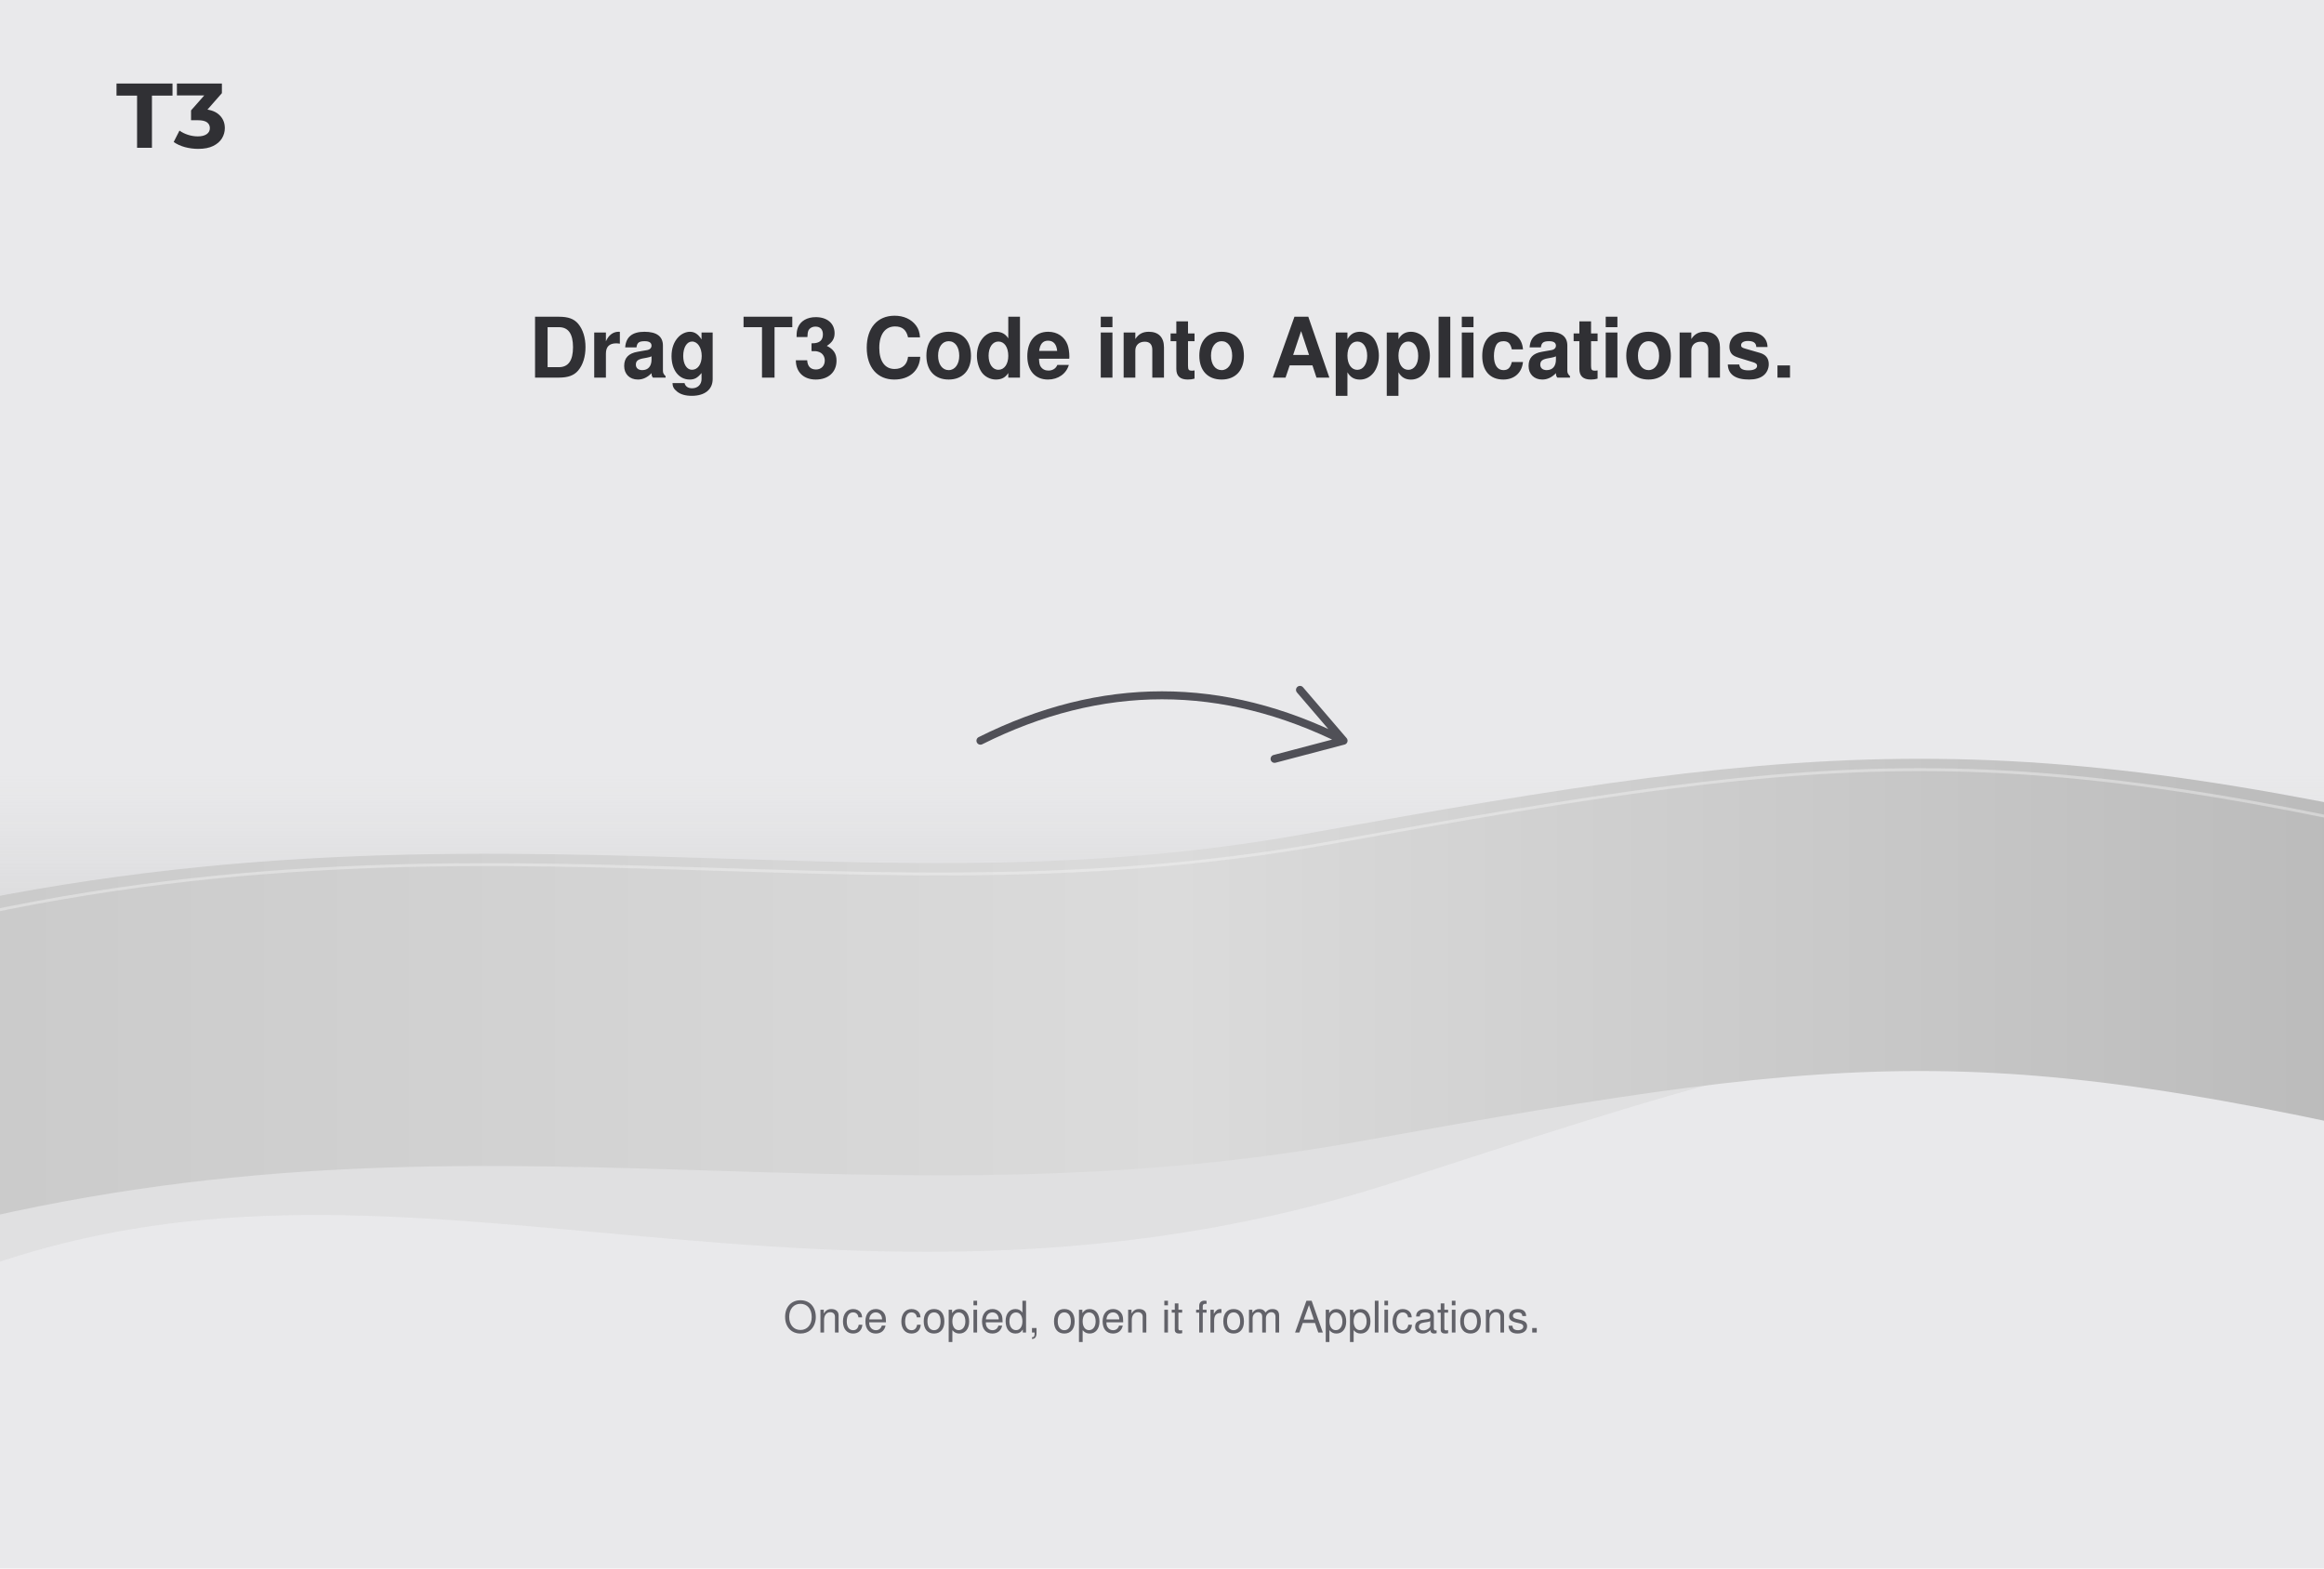
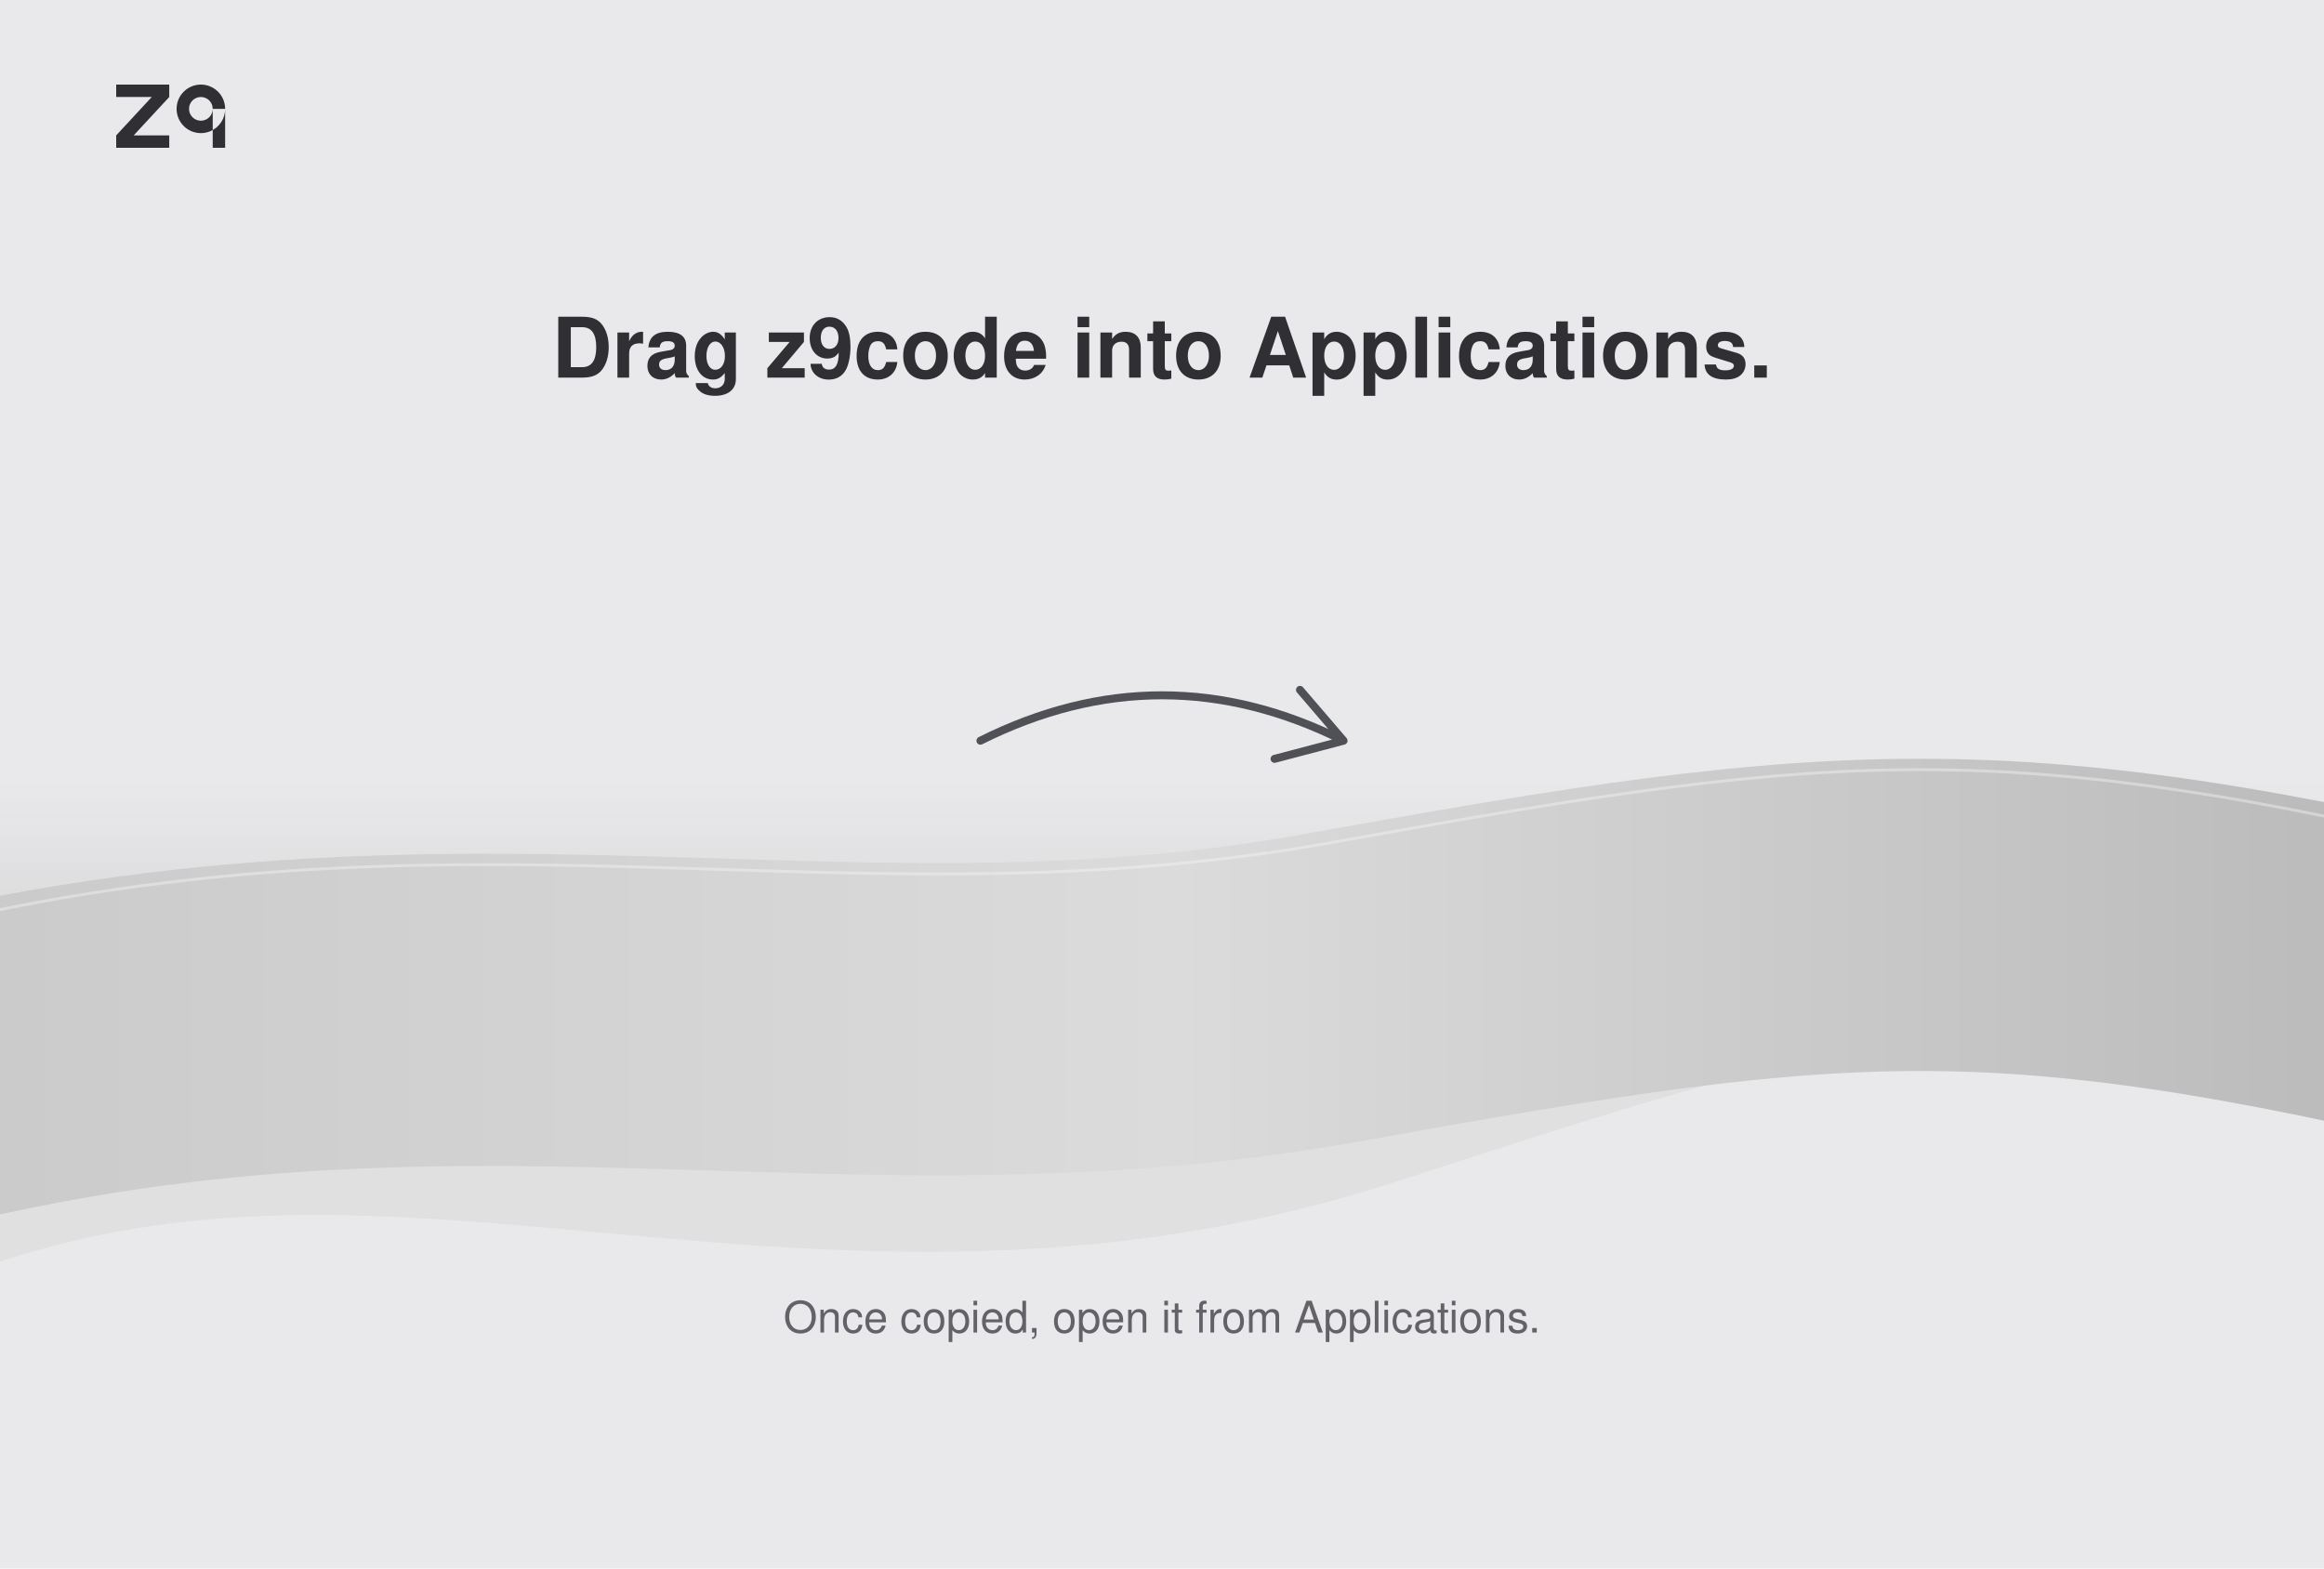
<svg xmlns="http://www.w3.org/2000/svg" width="1280" height="864" viewBox="0 0 640 432">
  <defs>
    <linearGradient id="veil" x1="0" y1="0" x2="0" y2="1">
      <stop stop-color="#B7B7B7" stop-opacity="0" />
      <stop offset=".55" stop-color="#A5A5A5" stop-opacity=".24" />
      <stop offset="1" stop-color="#D1D1D1" stop-opacity=".4" />
    </linearGradient>
    <linearGradient id="silk" x1="0" y1="0" x2="1" y2="0">
      <stop stop-color="#C8C8C8" />
      <stop offset=".5" stop-color="#DBDBDB" />
      <stop offset="1" stop-color="#B5B5B5" />
    </linearGradient>
  </defs>
  <rect width="640" height="432" fill="#E9E9EB" />
  <path d="M-60 293C95 220 214 304 362 256S559 191 707 257" stroke="url(#veil)" stroke-width="146" fill="none" opacity="1" stroke-linecap="round" stroke-linejoin="round" />
  <path d="M-60 306C113 252 223 298 367 272S553 242 707 280" stroke="url(#silk)" stroke-width="86" fill="none" opacity="1" stroke-linecap="round" stroke-linejoin="round" />
  <path d="M-60 266C113 212 223 258 367 232S553 202 707 240" stroke="#F5F5F5" stroke-width="0.8" fill="none" opacity="0.42" stroke-linecap="round" stroke-linejoin="round" />
-   <svg x="32" y="23" width="30" height="18" viewBox="15.531 37 94.394 56.96" fill="#303034">
-     <path d="M33.451 93V47.56H15.531V37H64.331V47.56H46.411V93H33.451ZM86.725 93.96C82.832 93.96 78.965 93.453 75.125 92.44C71.285 91.373 68.032 89.88 65.365 87.96L70.405 78.04C72.539 79.587 75.019 80.813 77.845 81.72C80.672 82.627 83.525 83.08 86.405 83.08C89.659 83.08 92.219 82.44 94.085 81.16C95.952 79.88 96.885 78.12 96.885 75.88C96.885 73.747 96.059 72.067 94.405 70.84C92.752 69.613 90.085 69 86.405 69H80.485V60.44L96.085 42.76L97.525 47.4H68.165V37H107.365V45.4L91.845 63.08L85.285 59.32H89.045C95.925 59.32 101.125 60.867 104.645 63.96C108.165 67.053 109.925 71.027 109.925 75.88C109.925 79.027 109.099 81.987 107.445 84.76C105.792 87.48 103.259 89.693 99.845 91.4C96.432 93.107 92.059 93.96 86.725 93.96Z" />
+   <svg x="32" y="23" width="30" height="18" viewBox="15 37 96.5 56" fill="#303034">
+     <path d="M15 37H62V48L30.5 82H62V93H15V82L46.5 48H15Z M90 37A21.5 21.5 0 1 1 90 80A21.5 21.5 0 1 1 90 37Z M90 48A10.5 10.5 0 1 0 90 69A10.5 10.5 0 1 0 90 48Z M100.5 58.5H111.5V93H100.5Z" fill-rule="evenodd" />
  </svg>
-   <text x="320" y="104" fill="#303034" font-family="Helvetica" font-size="23" font-weight="700" text-anchor="middle">Drag T3 Code into Applications.</text>
+   <text x="320" y="104" fill="#303034" font-family="Helvetica" font-size="23" font-weight="700" text-anchor="middle">Drag z9code into Applications.</text>
  <path d="M270 204Q320 179 370 204M358 190L370 204L351 209" stroke="#505057" stroke-width="2.2" fill="none" opacity="1" stroke-linecap="round" stroke-linejoin="round" />
  <text x="320" y="367" fill="#626269" font-family="Helvetica" font-size="12" font-weight="400" text-anchor="middle">Once copied, open it from Applications.</text>
</svg>
